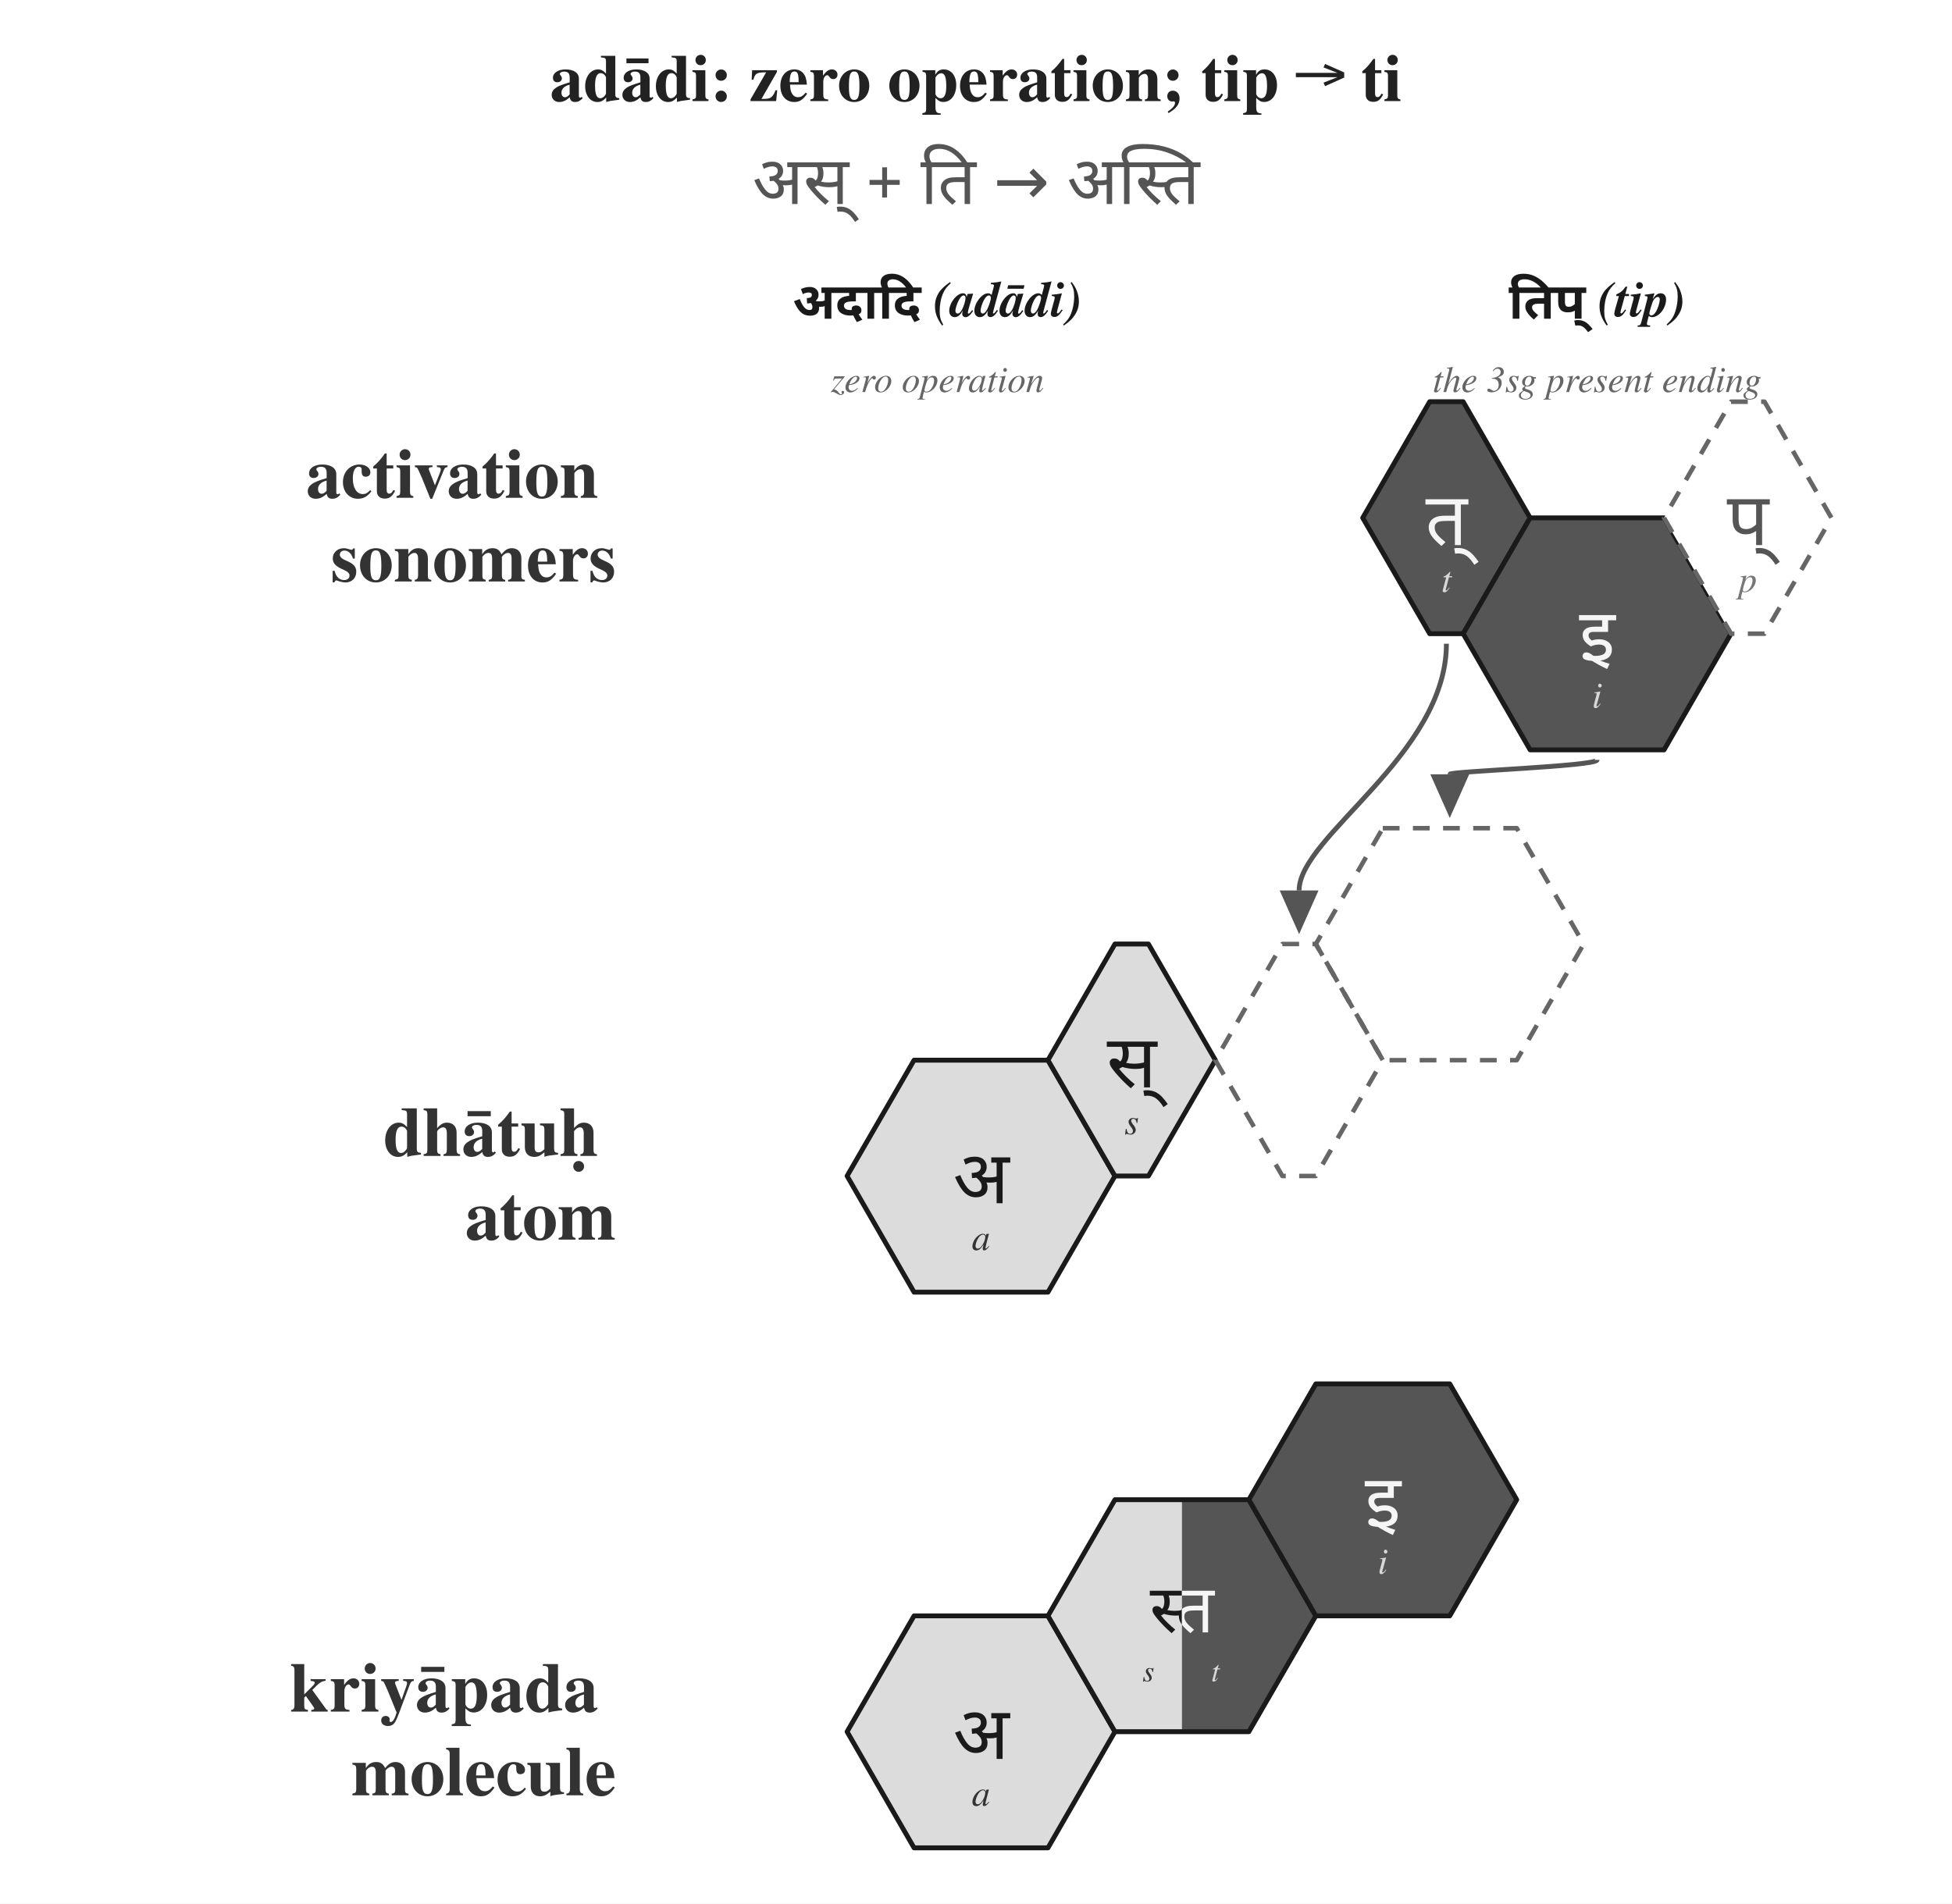
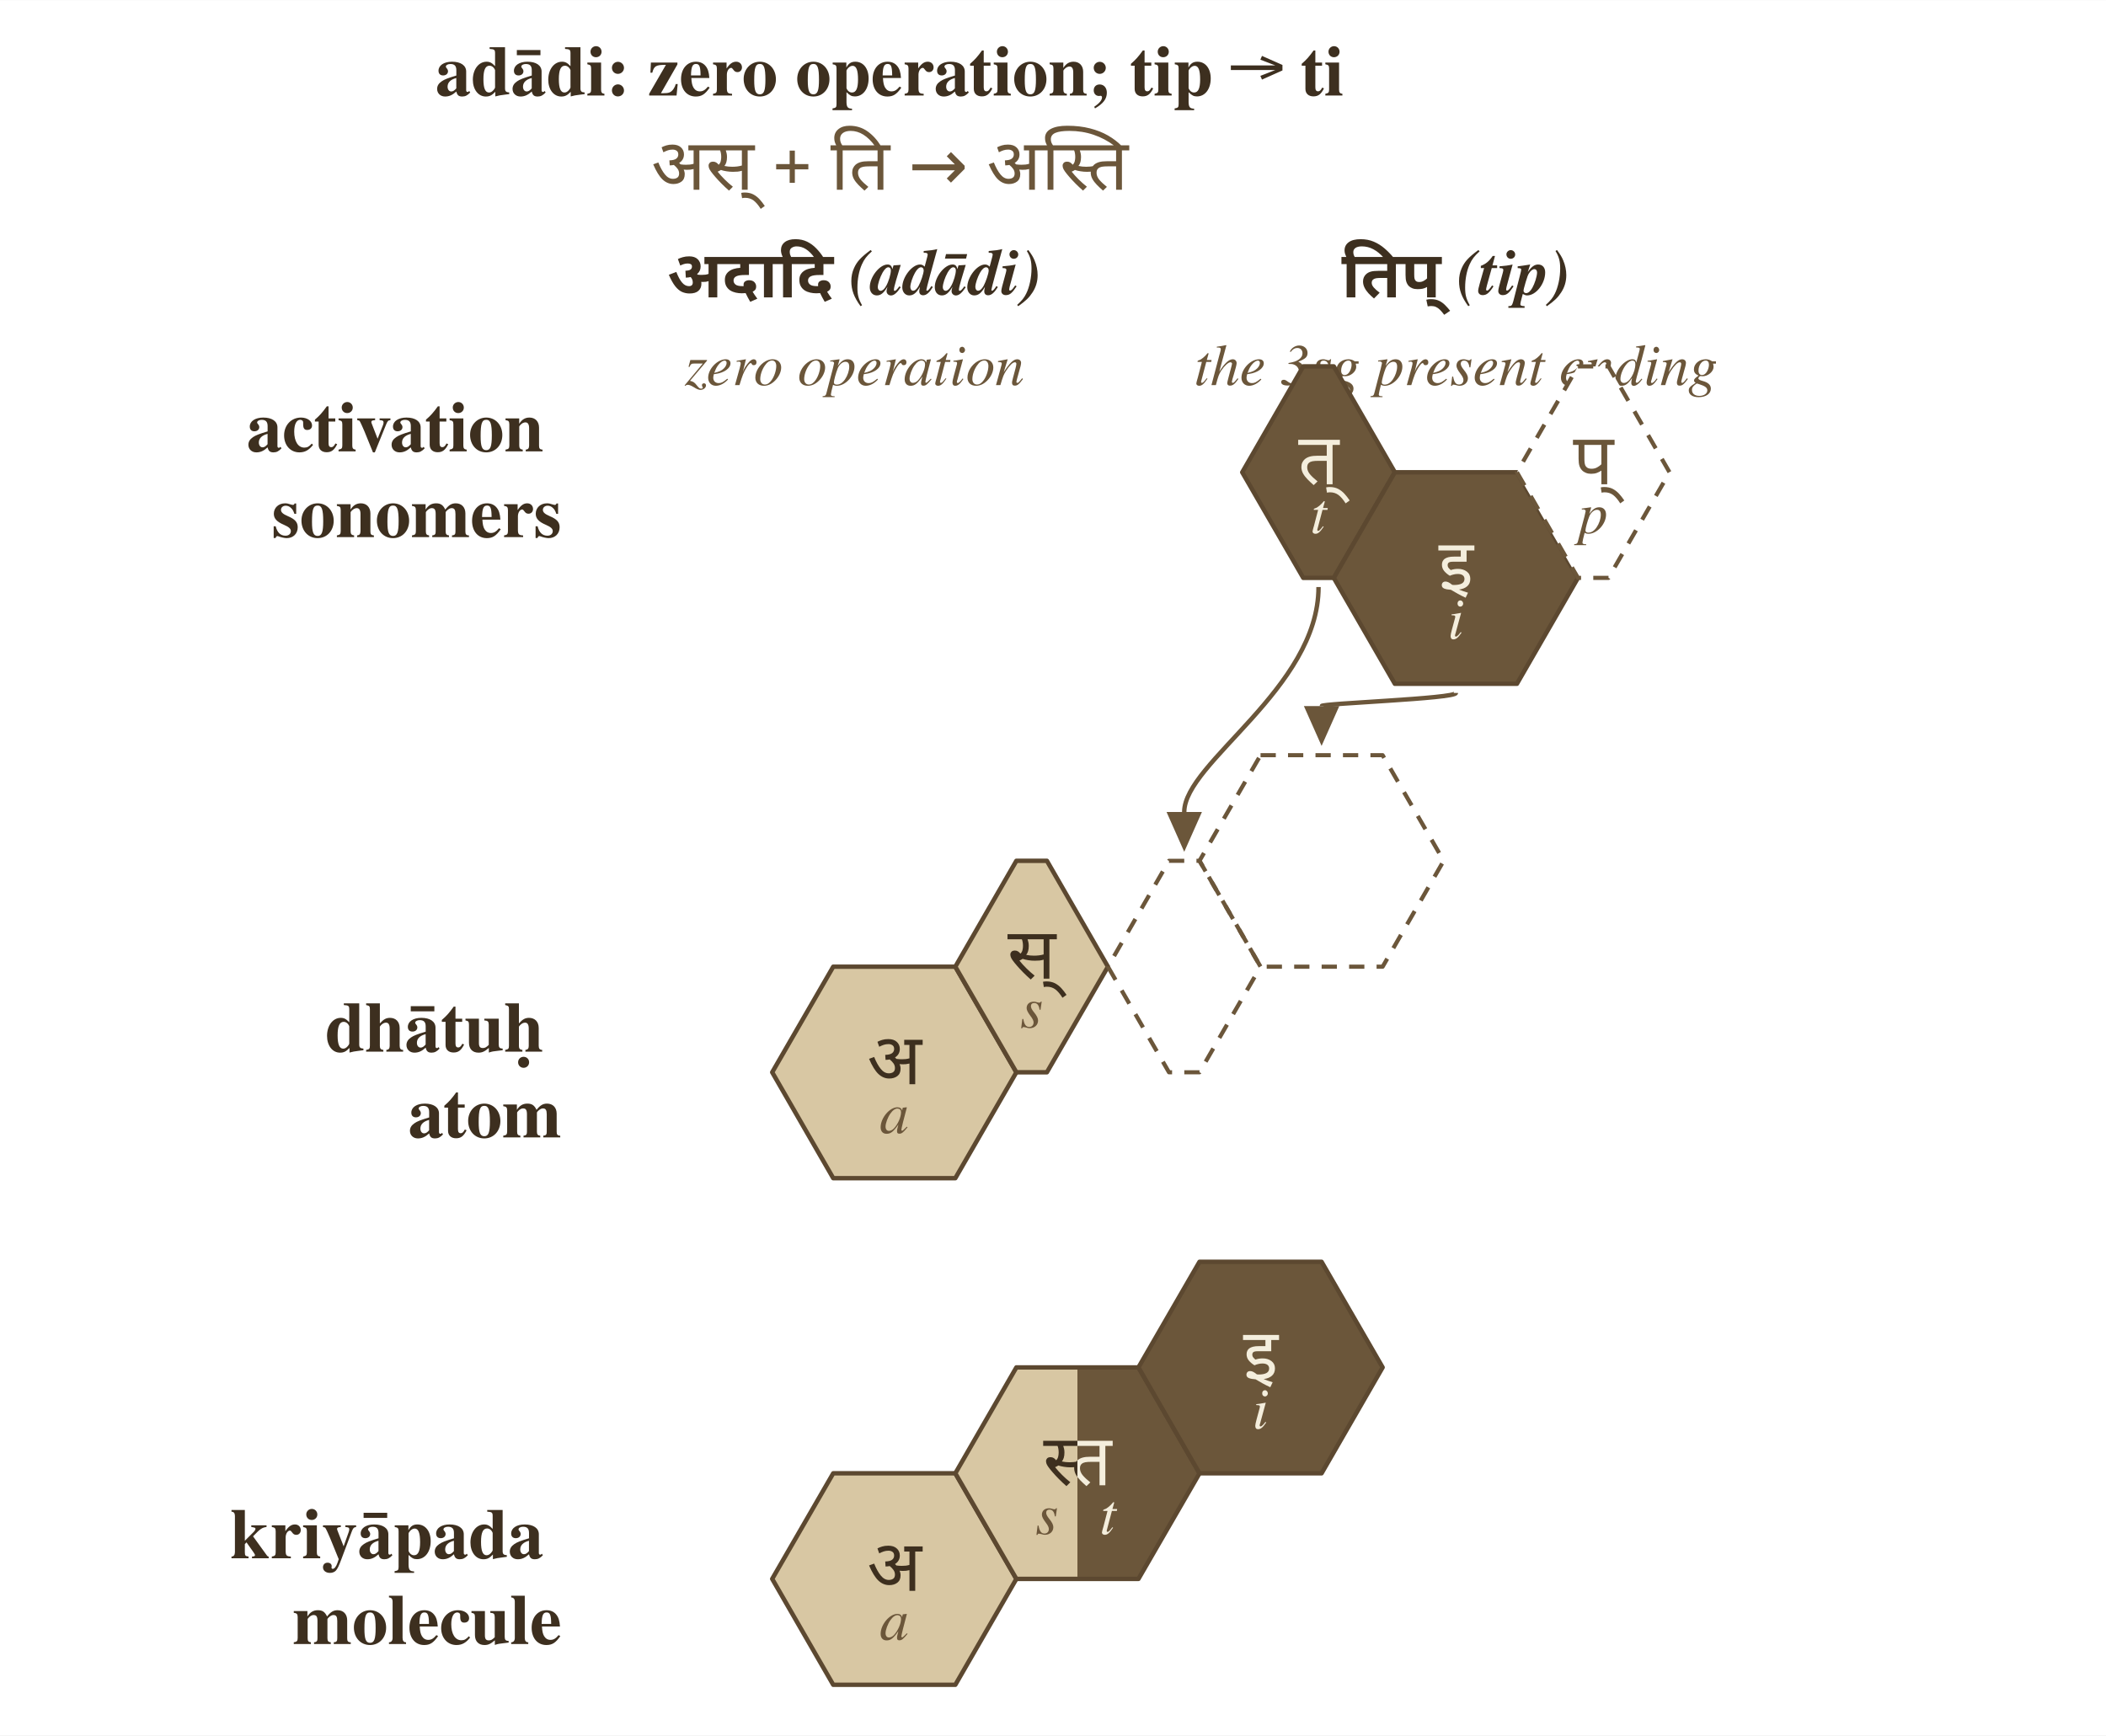
- <svg xmlns="http://www.w3.org/2000/svg" viewBox="0 0 583.0 568.6" width="583.0" height="568.6">
-   <rect x="0" y="0" width="583.0" height="568.6" fill="white" />
+ <svg xmlns="http://www.w3.org/2000/svg" viewBox="0 0 690.0 568.6" width="4.5in" height="3.709in">
+   <rect x="0" y="0" width="690.0" height="568.6" fill="#ffffff" />
  <defs>
    <marker id="arrowhead" markerWidth="10" markerHeight="8" refX="0" refY="4" orient="auto" markerUnits="strokeWidth">
-       <polygon points="0,0 9,4 0,8" fill="#555555" />
+       <polygon points="0,0 9,4 0,8" fill="#6b563a" />
    </marker>
  </defs>
-   <text x="291.5" y="24.0" font-family="Charter, Georgia, Times, serif" font-size="20" font-weight="700" text-anchor="middle" dominant-baseline="middle" fill="#222222">adādi: zero operation; tip → ti</text>
-   <text x="291.5" y="54.0" font-family="Noto Sans Devanagari, Kohinoor Devanagari, Devanagari MT, Arial Unicode MS, sans-serif" font-size="20" font-weight="500" text-anchor="middle" dominant-baseline="middle" fill="#555555">अस् + ति → अस्ति</text>
-   <text x="184.0" y="154.7" font-family="Charter, Georgia, Times, serif" font-size="21" font-weight="700" text-anchor="end" dominant-baseline="middle" fill="#333333">
-     <tspan x="184.0" y="142.2">activation</tspan>
-     <tspan x="184.0" y="167.2">sonomers</tspan>
+   <text x="291.5" y="24.0" font-family="Charter, Georgia, Times, serif" font-size="23.4" font-weight="700" text-anchor="middle" dominant-baseline="middle" fill="#3d2f1f">adādi: zero operation; tip → ti</text>
+   <text x="291.5" y="54.0" font-family="Noto Sans Devanagari, Mangal, Devanagari Sangam MN, sans-serif" font-size="23.4" font-weight="500" text-anchor="middle" dominant-baseline="middle" fill="#6b563a">अस् + ति → अस्ति</text>
+   <text x="184.0" y="154.7" font-family="Charter, Georgia, Times, serif" font-size="23.4" font-weight="700" text-anchor="end" dominant-baseline="middle" fill="#3d2f1f">
+     <tspan x="184.0" y="140.6">activation</tspan>
+     <tspan x="184.0" y="168.7">sonomers</tspan>
  </text>
-   <text x="184.0" y="351.3" font-family="Charter, Georgia, Times, serif" font-size="21" font-weight="700" text-anchor="end" dominant-baseline="middle" fill="#333333">
-     <tspan x="184.0" y="338.8">dhātuḥ</tspan>
-     <tspan x="184.0" y="363.8">atom</tspan>
+   <text x="184.0" y="351.3" font-family="Charter, Georgia, Times, serif" font-size="23.4" font-weight="700" text-anchor="end" dominant-baseline="middle" fill="#3d2f1f">
+     <tspan x="184.0" y="337.3">dhātuḥ</tspan>
+     <tspan x="184.0" y="365.4">atom</tspan>
  </text>
-   <text x="184.0" y="517.3" font-family="Charter, Georgia, Times, serif" font-size="21" font-weight="700" text-anchor="end" dominant-baseline="middle" fill="#333333">
-     <tspan x="184.0" y="504.8">kriyāpada</tspan>
-     <tspan x="184.0" y="529.8">molecule</tspan>
+   <text x="184.0" y="517.3" font-family="Charter, Georgia, Times, serif" font-size="23.4" font-weight="700" text-anchor="end" dominant-baseline="middle" fill="#3d2f1f">
+     <tspan x="184.0" y="503.3">kriyāpada</tspan>
+     <tspan x="184.0" y="531.4">molecule</tspan>
  </text>
-   <text x="280.0" y="90.0" font-family="Charter, Georgia, Times, serif" font-size="15" font-weight="700" text-anchor="middle" dominant-baseline="middle" fill="#1a1a1a">
-     <tspan font-family="Noto Sans Devanagari, Kohinoor Devanagari, Devanagari MT, Arial Unicode MS, sans-serif">अदादि</tspan>
+   <text x="280.0" y="90.0" font-family="Charter, Georgia, Times, serif" font-size="21.3" font-weight="700" text-anchor="middle" dominant-baseline="middle" fill="#3d2f1f">
+     <tspan font-family="Noto Sans Devanagari, Mangal, Devanagari Sangam MN, sans-serif">अदादि</tspan>
    <tspan font-style="italic">(adādi)</tspan>
  </text>
-   <text x="280.0" y="114.0" font-family="Charter, Georgia, Times, serif" font-size="11" font-style="italic" text-anchor="middle" dominant-baseline="middle" fill="#666666">zero operation</text>
-   <text x="477.0" y="90.0" font-family="Charter, Georgia, Times, serif" font-size="15" font-weight="700" text-anchor="middle" dominant-baseline="middle" fill="#1a1a1a">
-     <tspan font-family="Noto Sans Devanagari, Kohinoor Devanagari, Devanagari MT, Arial Unicode MS, sans-serif">तिप्</tspan>
+   <text x="280.0" y="120.7" font-family="Charter, Georgia, Times, serif" font-size="19.2" font-style="italic" text-anchor="middle" dominant-baseline="middle" fill="#6b563a">zero operation</text>
+   <text x="477.0" y="90.0" font-family="Charter, Georgia, Times, serif" font-size="21.3" font-weight="700" text-anchor="middle" dominant-baseline="middle" fill="#3d2f1f">
+     <tspan font-family="Noto Sans Devanagari, Mangal, Devanagari Sangam MN, sans-serif">तिप्</tspan>
    <tspan font-style="italic">(tip)</tspan>
  </text>
-   <text x="477.0" y="114.0" font-family="Charter, Georgia, Times, serif" font-size="11" font-style="italic" text-anchor="middle" dominant-baseline="middle" fill="#666666">the 3sg present ending</text>
-   <polygon points="427.0,120.0 437.0,120.0 457.0,154.7 437.0,189.3 427.0,189.3 407.0,154.7" fill="#555555" stroke="#1a1a1a" stroke-width="1.45" stroke-linejoin="round" />
-   <text x="432.0" y="155.2" font-family="Noto Sans Devanagari, Kohinoor Devanagari, Devanagari MT, Arial Unicode MS, sans-serif" font-size="22" font-weight="500" text-anchor="middle" dominant-baseline="middle" fill="#f5f5f5">त्</text>
-   <text x="432.0" y="173.7" font-family="Charter, Georgia, Times, serif" font-size="11" font-style="italic" text-anchor="middle" dominant-baseline="middle" fill="#d8d8d8">t</text>
-   <polygon points="457.0,154.7 497.0,154.7 517.0,189.3 497.0,224.0 457.0,224.0 437.0,189.3" fill="#555555" stroke="#1a1a1a" stroke-width="1.45" stroke-linejoin="round" />
-   <text x="477.0" y="189.8" font-family="Noto Sans Devanagari, Kohinoor Devanagari, Devanagari MT, Arial Unicode MS, sans-serif" font-size="22" font-weight="500" text-anchor="middle" dominant-baseline="middle" fill="#f5f5f5">इ</text>
-   <text x="477.0" y="208.3" font-family="Charter, Georgia, Times, serif" font-size="11" font-style="italic" text-anchor="middle" dominant-baseline="middle" fill="#d8d8d8">i</text>
-   <polygon points="517.0,120.0 527.0,120.0 547.0,154.7 527.0,189.3 517.0,189.3 497.0,154.7" fill="white" stroke="#666666" stroke-width="1.35" stroke-dasharray="5 4" stroke-linejoin="round" />
-   <text x="522.0" y="155.2" font-family="Noto Sans Devanagari, Kohinoor Devanagari, Devanagari MT, Arial Unicode MS, sans-serif" font-size="22" font-weight="500" text-anchor="middle" dominant-baseline="middle" fill="#555555">प्</text>
-   <text x="522.0" y="173.7" font-family="Charter, Georgia, Times, serif" font-size="11" font-style="italic" text-anchor="middle" dominant-baseline="middle" fill="#777777">p</text>
-   <polygon points="273.0,316.7 313.0,316.7 333.0,351.3 313.0,386.0 273.0,386.0 253.0,351.3" fill="#dcdcdc" stroke="#1a1a1a" stroke-width="1.45" stroke-linejoin="round" />
-   <text x="293.0" y="351.8" font-family="Noto Sans Devanagari, Kohinoor Devanagari, Devanagari MT, Arial Unicode MS, sans-serif" font-size="22" font-weight="500" text-anchor="middle" dominant-baseline="middle" fill="#1a1a1a">अ</text>
-   <text x="293.0" y="370.3" font-family="Charter, Georgia, Times, serif" font-size="11" font-style="italic" text-anchor="middle" dominant-baseline="middle" fill="#333333">a</text>
-   <polygon points="333.0,282.0 343.0,282.0 363.0,316.7 343.0,351.3 333.0,351.3 313.0,316.7" fill="#dcdcdc" stroke="#1a1a1a" stroke-width="1.45" stroke-linejoin="round" />
-   <text x="338.0" y="317.2" font-family="Noto Sans Devanagari, Kohinoor Devanagari, Devanagari MT, Arial Unicode MS, sans-serif" font-size="22" font-weight="500" text-anchor="middle" dominant-baseline="middle" fill="#1a1a1a">स्</text>
-   <text x="338.0" y="335.7" font-family="Charter, Georgia, Times, serif" font-size="11" font-style="italic" text-anchor="middle" dominant-baseline="middle" fill="#333333">s</text>
-   <polygon points="383.0,282.0 393.0,282.0 413.0,316.7 393.0,351.3 383.0,351.3 363.0,316.7" fill="none" stroke="#666666" stroke-width="1.35" stroke-dasharray="5 4" stroke-linejoin="round" />
-   <polygon points="413.0,247.4 453.0,247.4 473.0,282.0 453.0,316.7 413.0,316.7 393.0,282.0" fill="none" stroke="#666666" stroke-width="1.35" stroke-dasharray="5 4" stroke-linejoin="round" />
-   <path d="M 432.0,192.3 C 432.0,225.5 388.0,249.8 388.0,266.0" fill="none" stroke="#555555" stroke-width="1.45" marker-end="url(#arrowhead)" />
-   <path d="M 477.0,227.0 C 477.0,228.9 433.0,230.4 433.0,231.3" fill="none" stroke="#555555" stroke-width="1.45" marker-end="url(#arrowhead)" />
-   <polygon points="273.0,482.7 313.0,482.7 333.0,517.3 313.0,552.0 273.0,552.0 253.0,517.3" fill="#dcdcdc" stroke="#1a1a1a" stroke-width="1.45" stroke-linejoin="round" />
-   <text x="293.0" y="517.8" font-family="Noto Sans Devanagari, Kohinoor Devanagari, Devanagari MT, Arial Unicode MS, sans-serif" font-size="22" font-weight="500" text-anchor="middle" dominant-baseline="middle" fill="#1a1a1a">अ</text>
-   <text x="293.0" y="536.3" font-family="Charter, Georgia, Times, serif" font-size="11" font-style="italic" text-anchor="middle" dominant-baseline="middle" fill="#333333">a</text>
-   <polygon points="333.0,448.0 353.0,448.0 353.0,517.3 333.0,517.3 313.0,482.7" fill="#dcdcdc" stroke="none" />
-   <polygon points="353.0,448.0 373.0,448.0 393.0,482.7 373.0,517.3 353.0,517.3" fill="#555555" stroke="none" />
-   <polygon points="333.0,448.0 373.0,448.0 393.0,482.7 373.0,517.3 333.0,517.3 313.0,482.7" fill="none" stroke="#1a1a1a" stroke-width="1.45" stroke-linejoin="round" />
+   <text x="477.0" y="120.7" font-family="Charter, Georgia, Times, serif" font-size="19.2" font-style="italic" text-anchor="middle" dominant-baseline="middle" fill="#6b563a">the 3sg present ending</text>
+   <polygon points="427.0,120.0 437.0,120.0 457.0,154.7 437.0,189.3 427.0,189.3 407.0,154.7" fill="#6b563a" stroke="#5c4830" stroke-width="1.45" stroke-linejoin="round" />
+   <text x="432.0" y="150.5" font-family="Noto Sans Devanagari, Mangal, Devanagari Sangam MN, sans-serif" font-size="23.4" font-weight="500" text-anchor="middle" dominant-baseline="middle" fill="#f4eedd">त्</text>
+   <text x="432.0" y="169.2" font-family="Charter, Georgia, Times, serif" font-size="19.2" font-style="italic" text-anchor="middle" dominant-baseline="middle" fill="#f4eedd">t</text>
+   <polygon points="457.0,154.7 497.0,154.7 517.0,189.3 497.0,224.0 457.0,224.0 437.0,189.3" fill="#6b563a" stroke="#5c4830" stroke-width="1.45" stroke-linejoin="round" />
+   <text x="477.0" y="185.1" font-family="Noto Sans Devanagari, Mangal, Devanagari Sangam MN, sans-serif" font-size="23.4" font-weight="500" text-anchor="middle" dominant-baseline="middle" fill="#f4eedd">इ</text>
+   <text x="477.0" y="203.8" font-family="Charter, Georgia, Times, serif" font-size="19.2" font-style="italic" text-anchor="middle" dominant-baseline="middle" fill="#f4eedd">i</text>
+   <polygon points="517.0,120.0 527.0,120.0 547.0,154.7 527.0,189.3 517.0,189.3 497.0,154.7" fill="#ffffff" stroke="#6b563a" stroke-width="1.35" stroke-dasharray="5 4" stroke-linejoin="round" />
+   <text x="522.0" y="150.5" font-family="Noto Sans Devanagari, Mangal, Devanagari Sangam MN, sans-serif" font-size="23.4" font-weight="500" text-anchor="middle" dominant-baseline="middle" fill="#6b563a">प्</text>
+   <text x="522.0" y="169.2" font-family="Charter, Georgia, Times, serif" font-size="19.2" font-style="italic" text-anchor="middle" dominant-baseline="middle" fill="#6b563a">p</text>
+   <polygon points="273.0,316.7 313.0,316.7 333.0,351.3 313.0,386.0 273.0,386.0 253.0,351.3" fill="#d8c7a3" stroke="#5c4830" stroke-width="1.45" stroke-linejoin="round" />
+   <text x="293.0" y="347.1" font-family="Noto Sans Devanagari, Mangal, Devanagari Sangam MN, sans-serif" font-size="23.4" font-weight="500" text-anchor="middle" dominant-baseline="middle" fill="#3d2f1f">अ</text>
+   <text x="293.0" y="365.8" font-family="Charter, Georgia, Times, serif" font-size="19.2" font-style="italic" text-anchor="middle" dominant-baseline="middle" fill="#6b563a">a</text>
+   <polygon points="333.0,282.0 343.0,282.0 363.0,316.7 343.0,351.3 333.0,351.3 313.0,316.7" fill="#d8c7a3" stroke="#5c4830" stroke-width="1.45" stroke-linejoin="round" />
+   <text x="338.0" y="312.5" font-family="Noto Sans Devanagari, Mangal, Devanagari Sangam MN, sans-serif" font-size="23.4" font-weight="500" text-anchor="middle" dominant-baseline="middle" fill="#3d2f1f">स्</text>
+   <text x="338.0" y="331.2" font-family="Charter, Georgia, Times, serif" font-size="19.2" font-style="italic" text-anchor="middle" dominant-baseline="middle" fill="#6b563a">s</text>
+   <polygon points="383.0,282.0 393.0,282.0 413.0,316.7 393.0,351.3 383.0,351.3 363.0,316.7" fill="none" stroke="#6b563a" stroke-width="1.35" stroke-dasharray="5 4" stroke-linejoin="round" />
+   <polygon points="413.0,247.4 453.0,247.4 473.0,282.0 453.0,316.7 413.0,316.7 393.0,282.0" fill="none" stroke="#6b563a" stroke-width="1.35" stroke-dasharray="5 4" stroke-linejoin="round" />
+   <path d="M 432.0,192.3 C 432.0,225.5 388.0,249.8 388.0,266.0" fill="none" stroke="#6b563a" stroke-width="1.45" marker-end="url(#arrowhead)" />
+   <path d="M 477.0,227.0 C 477.0,228.9 433.0,230.4 433.0,231.3" fill="none" stroke="#6b563a" stroke-width="1.45" marker-end="url(#arrowhead)" />
+   <polygon points="273.0,482.7 313.0,482.7 333.0,517.3 313.0,552.0 273.0,552.0 253.0,517.3" fill="#d8c7a3" stroke="#5c4830" stroke-width="1.45" stroke-linejoin="round" />
+   <text x="293.0" y="513.1" font-family="Noto Sans Devanagari, Mangal, Devanagari Sangam MN, sans-serif" font-size="23.4" font-weight="500" text-anchor="middle" dominant-baseline="middle" fill="#3d2f1f">अ</text>
+   <text x="293.0" y="531.8" font-family="Charter, Georgia, Times, serif" font-size="19.2" font-style="italic" text-anchor="middle" dominant-baseline="middle" fill="#6b563a">a</text>
+   <polygon points="333.0,448.0 353.0,448.0 353.0,517.3 333.0,517.3 313.0,482.7" fill="#d8c7a3" stroke="none" />
+   <polygon points="353.0,448.0 373.0,448.0 393.0,482.7 373.0,517.3 353.0,517.3" fill="#6b563a" stroke="none" />
+   <polygon points="333.0,448.0 373.0,448.0 393.0,482.7 373.0,517.3 333.0,517.3 313.0,482.7" fill="none" stroke="#5c4830" stroke-width="1.45" stroke-linejoin="round" />
  <defs>
-     <clipPath id="vedic-kriya-cluster-0-cell0">
+     <clipPath id="vedic-kriya-cluster-1-cell0">
      <rect x="313.0" y="413.4" width="40.0" height="138.6" />
    </clipPath>
-     <clipPath id="vedic-kriya-cluster-0-cell1">
+     <clipPath id="vedic-kriya-cluster-1-cell1">
      <rect x="353.0" y="413.4" width="40.0" height="138.6" />
    </clipPath>
  </defs>
-   <text x="353.0" y="480.7" font-family="Noto Sans Devanagari, Kohinoor Devanagari, Devanagari MT, Arial Unicode MS, sans-serif" font-size="20" font-weight="500" text-anchor="middle" dominant-baseline="middle" fill="#1a1a1a" clip-path="url(#vedic-kriya-cluster-0-cell0)">स्त</text>
-   <text x="353.0" y="480.7" font-family="Noto Sans Devanagari, Kohinoor Devanagari, Devanagari MT, Arial Unicode MS, sans-serif" font-size="20" font-weight="500" text-anchor="middle" dominant-baseline="middle" fill="#f5f5f5" clip-path="url(#vedic-kriya-cluster-0-cell1)">स्त</text>
-   <text x="343.0" y="499.7" font-family="Charter, Georgia, Times, serif" font-size="9" font-style="italic" text-anchor="middle" dominant-baseline="middle" fill="#333333">s</text>
-   <text x="363.0" y="499.7" font-family="Charter, Georgia, Times, serif" font-size="9" font-style="italic" text-anchor="middle" dominant-baseline="middle" fill="#d8d8d8">t</text>
-   <polygon points="393.0,413.4 433.0,413.4 453.0,448.0 433.0,482.7 393.0,482.7 373.0,448.0" fill="#555555" stroke="#1a1a1a" stroke-width="1.45" stroke-linejoin="round" />
-   <text x="413.0" y="448.5" font-family="Noto Sans Devanagari, Kohinoor Devanagari, Devanagari MT, Arial Unicode MS, sans-serif" font-size="22" font-weight="500" text-anchor="middle" dominant-baseline="middle" fill="#f5f5f5">इ</text>
-   <text x="413.0" y="467.0" font-family="Charter, Georgia, Times, serif" font-size="11" font-style="italic" text-anchor="middle" dominant-baseline="middle" fill="#d8d8d8">i</text>
+   <text x="353.0" y="478.5" font-family="Noto Sans Devanagari, Mangal, Devanagari Sangam MN, sans-serif" font-size="23.4" font-weight="500" text-anchor="middle" dominant-baseline="middle" fill="#3d2f1f" clip-path="url(#vedic-kriya-cluster-1-cell0)">स्त</text>
+   <text x="353.0" y="478.5" font-family="Noto Sans Devanagari, Mangal, Devanagari Sangam MN, sans-serif" font-size="23.4" font-weight="500" text-anchor="middle" dominant-baseline="middle" fill="#f4eedd" clip-path="url(#vedic-kriya-cluster-1-cell1)">स्त</text>
+   <text x="343.0" y="497.2" font-family="Charter, Georgia, Times, serif" font-size="19.2" font-style="italic" text-anchor="middle" dominant-baseline="middle" fill="#6b563a">s</text>
+   <text x="363.0" y="497.2" font-family="Charter, Georgia, Times, serif" font-size="19.2" font-style="italic" text-anchor="middle" dominant-baseline="middle" fill="#f4eedd">t</text>
+   <polygon points="393.0,413.4 433.0,413.4 453.0,448.0 433.0,482.7 393.0,482.7 373.0,448.0" fill="#6b563a" stroke="#5c4830" stroke-width="1.45" stroke-linejoin="round" />
+   <text x="413.0" y="443.8" font-family="Noto Sans Devanagari, Mangal, Devanagari Sangam MN, sans-serif" font-size="23.4" font-weight="500" text-anchor="middle" dominant-baseline="middle" fill="#f4eedd">इ</text>
+   <text x="413.0" y="462.6" font-family="Charter, Georgia, Times, serif" font-size="19.2" font-style="italic" text-anchor="middle" dominant-baseline="middle" fill="#f4eedd">i</text>
</svg>
